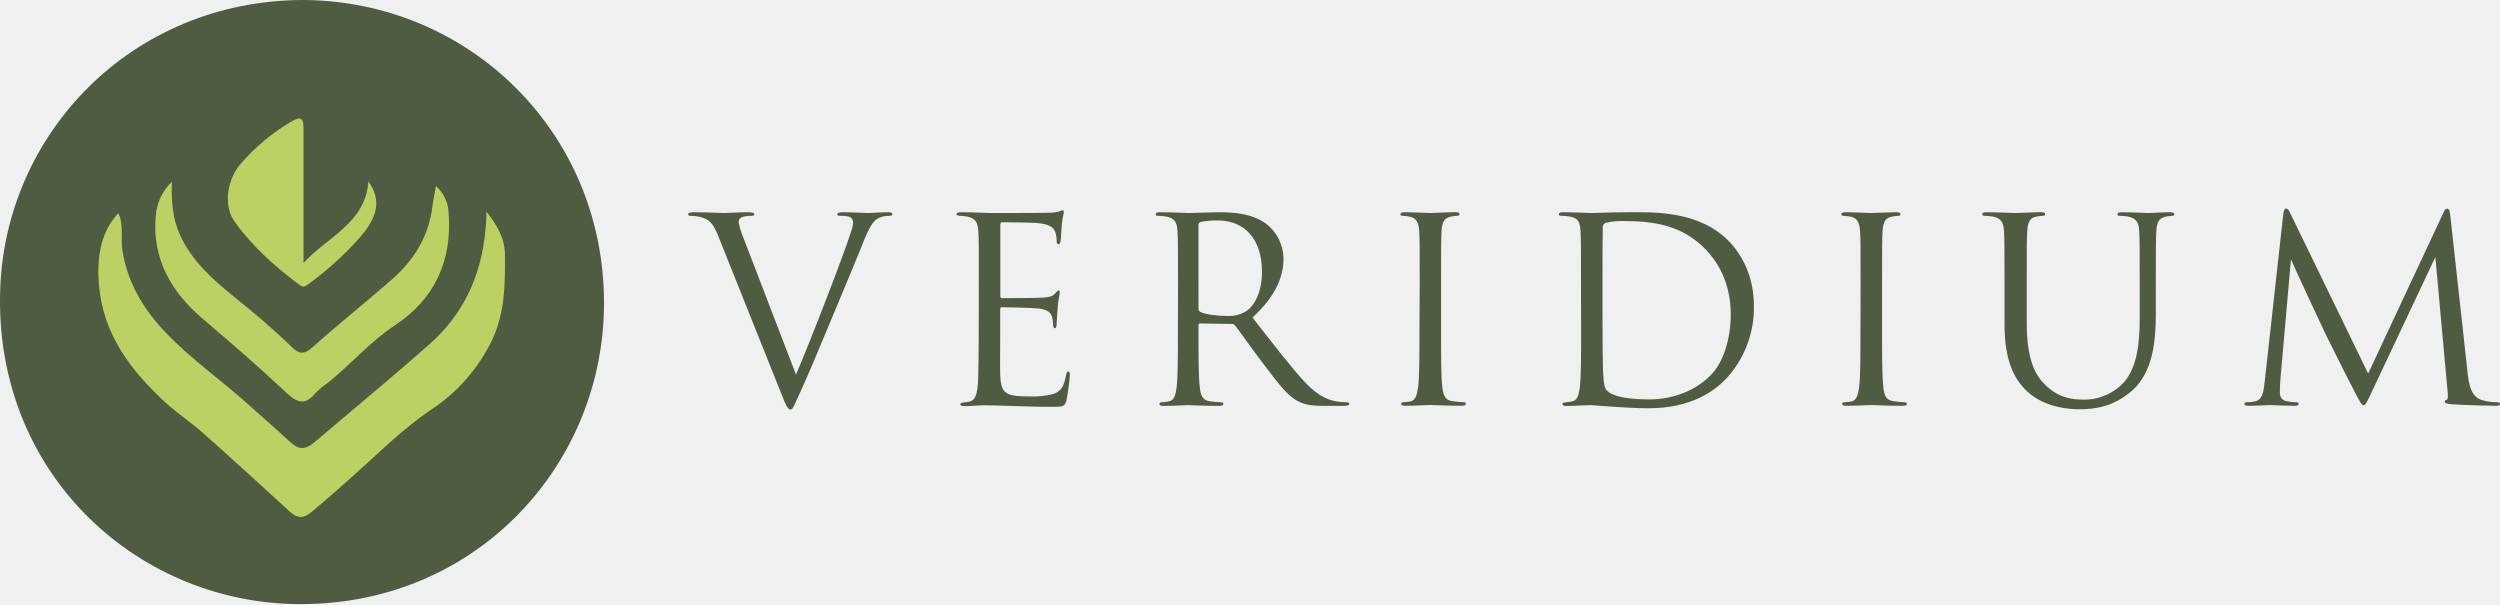
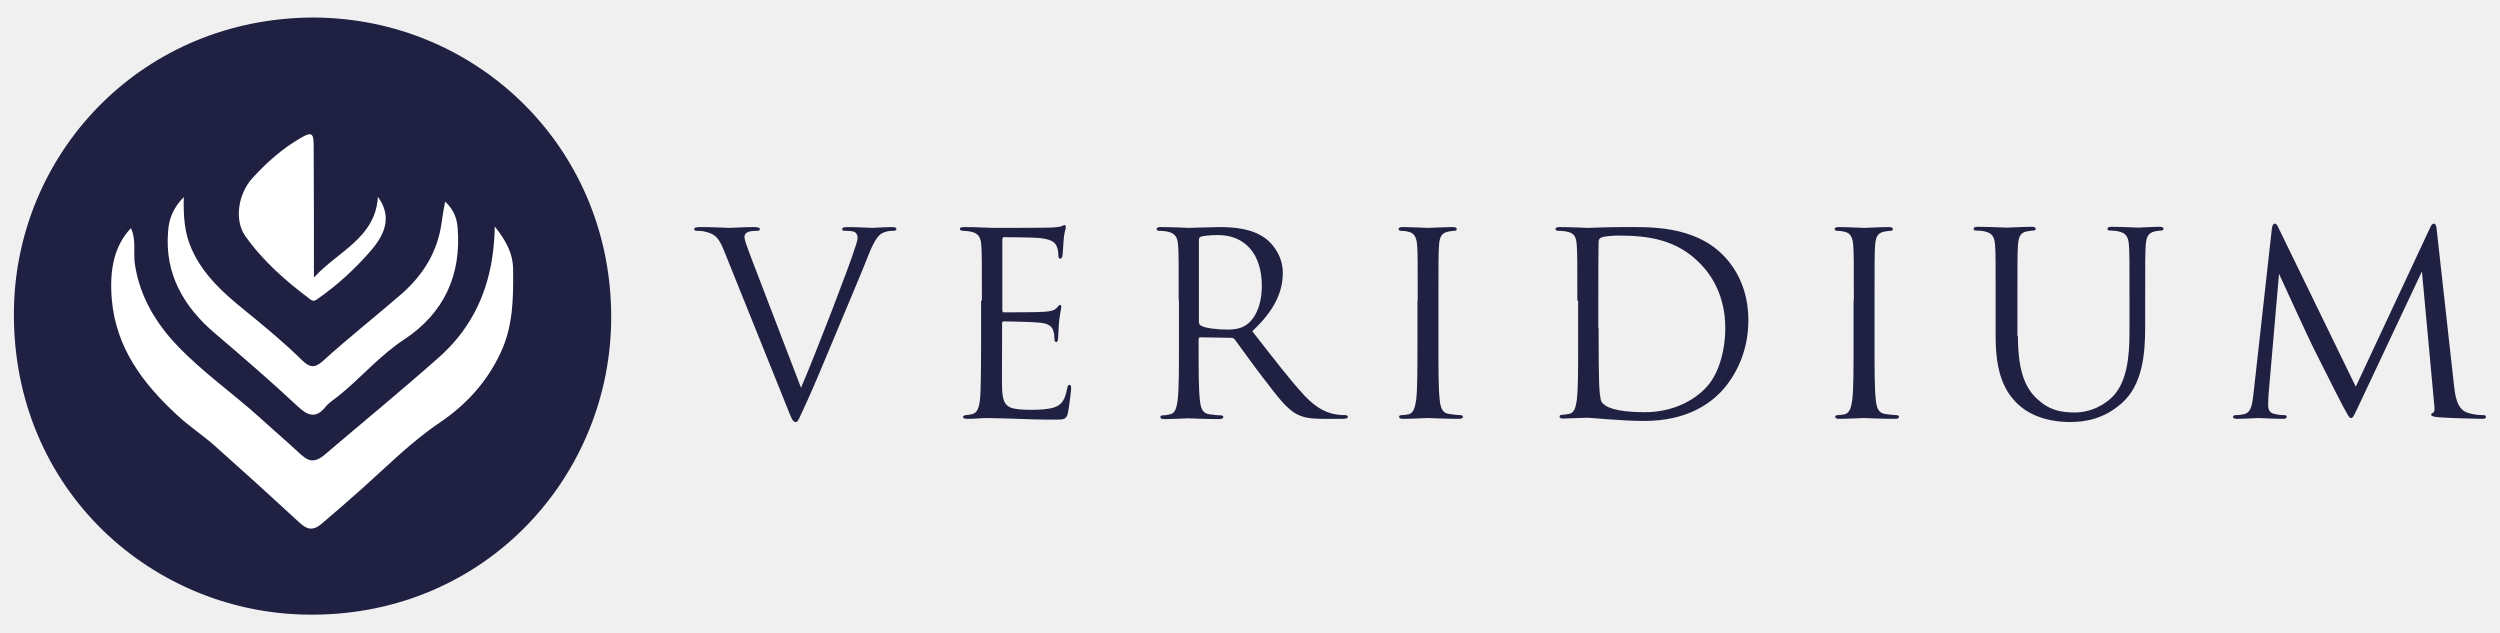
- <svg xmlns="http://www.w3.org/2000/svg" id="f50bce86-4235-42df-83ae-c1480b69c6bb" data-name="Layer 1" viewBox="0 0 930.77 224.91">
-   <g id="3f949037-2746-40ff-8166-28ecc0e34d01" data-name="green">
-     <path d="M112.43,0c62.36.06,113.81,50.06,112.42,115.36-1.26,59.35-49.17,111.06-115.71,109.52C50.27,223.51-2.2,175.9.07,107.83,2,49.6,49,.38,112.43,0Z" transform="translate(0)" style="fill:#505c41" />
-     <path d="M267.49,88.08c-2.1-5.34-3.53-6.39-6.87-7.34a15.2,15.2,0,0,0-3.62-.38c-.57,0-.76-.29-.76-.67,0-.57.95-.67,2.48-.67,4.57,0,9.72.29,10.86.29s5.06-.29,8.68-.29c1.71,0,2.57.19,2.57.67s-.28.67-.95.67a11.09,11.09,0,0,0-3.62.47A1.91,1.91,0,0,0,275,82.74a28.39,28.39,0,0,0,1.9,6.1l19.45,50.62c5.53-12.78,18.3-46,20.4-52.91a13.65,13.65,0,0,0,.86-3.62,2.35,2.35,0,0,0-1.24-2.19,12,12,0,0,0-3.63-.38c-.57,0-1-.1-1-.58s.57-.76,2.09-.76c3.82,0,8.2.29,9.34.29.58,0,4.68-.29,7.44-.29,1.05,0,1.62.19,1.62.67s-.38.67-1.14.67a8.64,8.64,0,0,0-4.58,1.14c-1.24.86-2.67,2.48-5.24,9-1,2.67-5.82,14.11-10.68,25.83-5.81,13.92-10.1,24.21-12.29,28.88-2.67,5.72-3,7.25-4,7.25s-1.62-1.33-3.43-5.91Z" transform="translate(0)" style="fill:#505c41" />
-     <path d="M364.43,106.67c0-14.87,0-17.54-.19-20.59-.19-3.25-1-4.77-4.1-5.44a21.48,21.48,0,0,0-2.77-.28c-.66-.1-1.24-.19-1.24-.58,0-.57.48-.76,1.53-.76,2.19,0,4.76,0,10.77.29.67,0,19.64,0,21.83-.1a15.46,15.46,0,0,0,4.38-.57,2.3,2.3,0,0,1,1.05-.38c.29,0,.38.38.38.86a39.9,39.9,0,0,0-.76,4.48c-.09,1.43-.19,3.24-.38,5.72-.1,1-.38,1.62-.76,1.62-.57,0-.77-.48-.77-1.24a9.63,9.63,0,0,0-.47-3.15c-.67-2.19-2.67-3.14-6.87-3.52-1.62-.2-12-.29-13.05-.29-.39,0-.58.29-.58,1V110c0,.67.1,1,.58,1,1.24,0,13,0,15.15-.19,2.58-.19,3.81-.47,4.77-1.62.47-.57.76-1,1.14-1s.48.19.48.76-.48,2.2-.76,5.34-.29,5.15-.39,6.48c-.09,1-.28,1.43-.66,1.43-.57,0-.67-.76-.67-1.52a9,9,0,0,0-.38-2.67c-.38-1.43-1.53-2.77-5-3.15-2.57-.28-12-.47-13.63-.47a.6.6,0,0,0-.67.52.66.66,0,0,0,0,.14v8.39c0,3.24-.09,14.3,0,16.3.19,3.91.77,6,3.15,7,1.62.67,4.19.86,7.91.86a31.36,31.36,0,0,0,8.58-.86c3.05-1,4.1-3,4.86-7,.19-1.05.38-1.43.86-1.43s.57.76.57,1.43a92.75,92.75,0,0,1-1.24,9.24c-.66,2.48-1.43,2.48-5.15,2.48-7.05,0-10.19-.19-13.91-.28s-8.2-.29-11.92-.29c-2.29,0-4.57.38-7.05.29-1,0-1.53-.2-1.53-.77,0-.28.48-.47,1.05-.57a12.4,12.4,0,0,0,2.19-.29c2-.47,3.25-1.81,3.44-9,.09-3.71.19-8.57.19-17.06Z" transform="translate(0)" style="fill:#505c41" />
-     <path d="M438.59,106.67c0-14.87,0-17.54-.2-20.59-.19-3.25-.95-4.77-4.09-5.44a17.69,17.69,0,0,0-3.25-.28c-.38,0-.76-.19-.76-.58,0-.57.48-.76,1.53-.76,4.29,0,10.29.29,10.77.29,1.05,0,8.29-.29,11.25-.29,6,0,12.39.57,17.44,4.2a16.66,16.66,0,0,1,6.58,13c0,7-3,14.11-11.54,22,7.82,10,14.3,18.49,19.83,24.4,5.15,5.43,9.25,6.48,11.63,6.86a22,22,0,0,0,3.72.29c.47,0,.86.29.86.57,0,.57-.58.77-2.29.77H493.3c-5.34,0-7.72-.48-10.2-1.82-4.1-2.19-7.43-6.86-12.87-14-4-5.24-8.48-11.63-10.39-14.11a1.56,1.56,0,0,0-1.24-.57l-11.72-.19c-.48,0-.67.29-.67.76v2.29c0,9.15,0,16.68.48,20.69.28,2.76.85,4.86,3.71,5.24a40.93,40.93,0,0,0,4.29.38c.58,0,.77.29.77.57,0,.48-.48.77-1.53.77-5.24,0-11.25-.29-11.72-.29-.1,0-6.1.29-9,.29-1,0-1.53-.2-1.53-.77,0-.28.19-.57.76-.57a14.56,14.56,0,0,0,2.86-.38c1.91-.38,2.39-2.48,2.77-5.24.48-4,.48-11.54.48-20.69Zm7.62,8.29a1.25,1.25,0,0,0,.67,1.14c1.43.86,5.81,1.53,10,1.53a12.4,12.4,0,0,0,7.15-1.81c3.33-2.29,5.81-7.44,5.81-14.68,0-11.92-6.29-19.07-16.49-19.07a29.8,29.8,0,0,0-6.39.57,1.15,1.15,0,0,0-.76,1.15Z" transform="translate(0)" style="fill:#505c41" />
-     <path d="M528.57,106.67c0-14.87,0-17.54-.19-20.59-.19-3.25-1.15-4.87-3.25-5.34a12.15,12.15,0,0,0-3-.38c-.38,0-.76-.19-.76-.58,0-.57.47-.76,1.52-.76,3.15,0,9.15.29,9.63.29S539,79,541.86,79c1,0,1.53.19,1.53.76,0,.39-.38.58-.77.58a14.59,14.59,0,0,0-2.38.28c-2.57.48-3.33,2.1-3.53,5.44-.19,3-.19,5.72-.19,20.59v16.77c0,9.15,0,16.68.48,20.69.29,2.76.86,4.86,3.72,5.24,1.33.19,3.33.38,3.91.38.85,0,1.14.29,1.14.57,0,.48-.38.77-1.43.77-5.24,0-11.34-.29-11.82-.29s-6.48.29-9.34.29c-1,0-1.53-.2-1.53-.77,0-.28.19-.57,1-.57a13.87,13.87,0,0,0,2.48-.29c1.91-.38,2.48-2.57,2.86-5.33.48-4,.48-11.54.48-20.69Z" transform="translate(0)" style="fill:#505c41" />
-     <path d="M588.62,106.67c0-14.87,0-17.54-.19-20.59-.19-3.25-.67-4.77-3.82-5.44a17.58,17.58,0,0,0-3.24-.28c-.66,0-1-.19-1-.58,0-.57.48-.76,1.53-.76,4.29,0,10.29.29,10.77.29,1.14,0,7.15-.29,12.87-.29,9.44,0,26.88-.86,38.22,10.87,4.77,5,9.25,12.87,9.25,24.21A39,39,0,0,1,642.66,141c-4.09,4.29-12.67,11-28.88,11-4.1,0-9.15-.28-13.25-.57s-7.43-.57-7.91-.57c-.19,0-1.81,0-3.81.09s-4.1.2-5.53.2c-1,0-1.53-.2-1.53-.77,0-.28.19-.57,1-.57a21.72,21.72,0,0,0,2.67-.38c1.9-.38,2.38-2.48,2.76-5.24.48-4,.48-11.54.48-20.69Zm8,10.29c0,10.1.1,18.87.19,20.68.1,2.39.29,6.2,1.05,7.25,1.24,1.81,5,3.81,16.21,3.81,8.86,0,17.06-3.24,22.68-8.86,5-4.86,7.63-14,7.63-22.78,0-12.11-5.24-19.93-9.15-24-9-9.43-19.83-10.77-31.17-10.77a25.34,25.34,0,0,0-6.2.67,1.71,1.71,0,0,0-1.14,1.91c-.1,3.24-.1,13-.1,20.3Z" transform="translate(0)" style="fill:#505c41" />
-     <path d="M692.71,106.67c0-14.87,0-17.54-.2-20.59-.19-3.25-1.14-4.87-3.24-5.34a12.17,12.17,0,0,0-2.95-.38c-.38,0-.76-.19-.76-.58,0-.57.47-.76,1.52-.76,3.15,0,9.15.29,9.63.29s6.48-.29,9.34-.29c1.05,0,1.53.19,1.53.76,0,.39-.39.58-.77.58a14.59,14.59,0,0,0-2.38.28c-2.57.48-3.34,2.1-3.53,5.44-.19,3-.19,5.72-.19,20.59v16.77c0,9.15,0,16.68.48,20.69.28,2.76.86,4.86,3.72,5.24,1.33.19,3.33.38,3.9.38.86,0,1.15.29,1.15.57,0,.48-.38.77-1.43.77-5.24,0-11.34-.29-11.82-.29s-6.48.29-9.34.29c-1,0-1.53-.2-1.53-.77,0-.28.19-.57,1-.57a13.87,13.87,0,0,0,2.48-.29c1.91-.38,2.48-2.57,2.86-5.33.48-4,.48-11.54.48-20.69Z" transform="translate(0)" style="fill:#505c41" />
-     <path d="M754.57,120c0,13.73,3,19.64,7.15,23.54,4.67,4.39,9,5.25,14.39,5.25a20,20,0,0,0,15-6.87c4.38-5.43,5.52-13.53,5.52-23.35v-11.9c0-14.87,0-17.54-.19-20.59-.19-3.25-1-4.77-4.1-5.44a17.58,17.58,0,0,0-3.24-.28c-.38,0-.76-.19-.76-.58,0-.57.48-.76,1.53-.76,4.29,0,9.53.29,10.1.29s5.15-.29,8-.29c1,0,1.52.19,1.52.76,0,.39-.38.58-.76.58a14.59,14.59,0,0,0-2.38.28c-2.58.57-3.34,2.1-3.53,5.44-.19,3-.19,5.72-.19,20.59v10.19c0,10.3-1.15,21.74-8.77,28.51-6.86,6.1-14,7-19.64,7-3.24,0-12.86-.38-19.63-6.77-4.67-4.48-8.3-11.15-8.3-25.07V106.67c0-14.87,0-17.54-.19-20.59-.19-3.25-1-4.77-4.1-5.44a17.58,17.58,0,0,0-3.24-.28c-.38,0-.76-.19-.76-.58,0-.57.48-.76,1.53-.76,4.29,0,10.1.29,11,.29S757,79,759.91,79c1,0,1.52.19,1.52.76,0,.39-.38.58-.76.58a14.59,14.59,0,0,0-2.38.28c-2.58.38-3.34,2.1-3.53,5.44-.19,3-.19,5.72-.19,20.59Z" transform="translate(0)" style="fill:#505c41" />
-     <path d="M918.71,138.79c.38,3.43,1,8.77,5.15,10.1a18.8,18.8,0,0,0,5.91.86c.47,0,1,.1,1,.57s-.28.77-1.43.77c-2.09,0-13-.29-16.49-.58-2.19-.19-2.66-.47-2.66-.95s.19-.48.66-.67c.67-.28.57-1.71.38-3.43L906.7,95.7l-23.64,50.14c-2,4.2-2.29,5-3.15,5-.66,0-1.14-1-2.95-4.38-2.48-4.67-10.68-21.16-11.15-22.12C865,122.68,854,99.13,852.94,96.56L849,141.46c-.1,1.52-.19,2.86-.19,4.48,0,2.38,1.14,3.14,2.57,3.43a14.66,14.66,0,0,0,3.43.38c.58,0,1,.19,1,.48,0,.66-.48.86-1.43.86-3.53,0-8.39-.29-9.15-.29s-5.44.29-8,.29c-1,0-1.62-.1-1.62-.77,0-.38.48-.57.95-.57a12,12,0,0,0,2.86-.29c3.15-.57,3.34-4,3.81-7.91l6.87-62c.09-1,.47-1.9,1-1.9s1,.38,1.43,1.43l29.16,60,28-59.86c.38-.86.76-1.52,1.43-1.52s1,.76,1.14,2.57Z" transform="translate(0)" style="fill:#505c41" />
+ <svg xmlns="http://www.w3.org/2000/svg" version="1.1" id="Layer_1" x="0px" y="0px" viewBox="0 0 941.3 238" style="enable-background:new 0 0 941.3 238;" xml:space="preserve">
+   <style type="text/css">
+ 	.st0{fill:#202142;}
+ 	.st1{fill:#FFFFFF;}
+ </style>
+   <g>
+     <g>
+       <path class="st0" d="M117.7,6.6C180,6.6,231.5,56.6,230.1,121.9c-1.3,59.3-49.2,111.1-115.7,109.5c-58.9-1.4-111.3-49-109.1-117    C7.3,56.2,54.2,6.9,117.7,6.6z" />
+       <path class="st1" d="M49.3,85.9c2.1,4.5,0.8,9.2,1.5,13.7c1.9,12.2,7.9,22.1,16.1,30.7c9.5,9.9,20.8,17.8,31,27    c4.9,4.5,10,8.8,14.8,13.3c3.2,3,5.5,4.1,9.8,0.4c14.2-12.1,28.7-24,42.7-36.4c11.1-9.8,17.6-22.1,20-36.7c0.6-3.9,1-7.7,1.1-12.6    c4.3,5.4,6.9,10.2,6.9,16.4c0.1,10.6,0,21.1-4.7,31.1c-5.1,11-13.1,19.7-22.9,26.3c-10.7,7.2-19.7,16.3-29.2,24.8    c-5.1,4.5-10.2,9-15.4,13.4c-3.1,2.6-5.4,2.1-8.1-0.4c-10.6-9.8-21.3-19.5-32.1-29.1c-4.6-4.1-9.8-7.4-14.2-11.6    c-12.8-11.8-22.9-25.2-24.5-43.4C41.1,101.2,43.2,92.3,49.3,85.9z" />
+       <path class="st1" d="M69.2,74.2c-0.2,7.6,0.3,13.8,3.1,19.9c4.4,9.6,11.9,16.3,19.8,22.7c7.5,6.1,14.9,12.2,21.7,18.9    c2.7,2.6,4.6,3.1,7.8,0.2c9.7-8.8,20-16.9,29.9-25.5c8-7.1,13.4-15.9,14.8-26.8c0.3-2.4,0.8-4.9,1.3-7.7c3,2.8,4.4,6,4.7,9.7    c1.5,17.9-5.1,32.3-20.1,42.2c-9.3,6.1-16.4,14.6-24.9,21.4c-1.7,1.3-3.6,2.5-4.9,4.2c-3.7,4.5-6.9,2.8-10.3-0.4    c-10.2-9.5-20.7-18.6-31.3-27.6c-11.5-9.8-18.9-22.2-17.5-38.3C63.6,82.5,65.1,78.4,69.2,74.2z" />
+       <path class="st1" d="M118.2,104.5c9.1-10,23.1-14.8,24.1-30.4c4.7,6.6,3.9,13-3.3,21c-5.7,6.5-12.1,12.3-19.2,17.3    c-1,0.7-1.7,1.3-3,0.3c-9.2-6.9-17.8-14.4-24.5-23.9c-4.1-5.9-2.7-15.7,2.7-21.7c5.4-5.9,11.3-11.2,18.3-15.2    c3.9-2.3,4.8-1.8,4.8,2.6C118.2,70.9,118.2,87.2,118.2,104.5z" />
+     </g>
+     <g>
+       <path class="st0" d="M272.7,94.6c-2.1-5.3-3.5-6.4-6.9-7.3c-1.4-0.4-3.1-0.4-3.6-0.4c-0.6,0-0.8-0.3-0.8-0.7c0-0.6,1-0.7,2.5-0.7    c4.6,0,9.7,0.3,10.9,0.3c1,0,5.1-0.3,8.7-0.3c1.7,0,2.6,0.2,2.6,0.7s-0.3,0.7-1,0.7c-1,0-2.8,0.1-3.6,0.5c-1,0.5-1.2,1.2-1.2,1.9    c0,0.9,0.9,3.4,1.9,6.1l19.4,50.6c5.5-12.8,18.3-46,20.4-52.9c0.5-1.4,0.9-2.8,0.9-3.6c0-0.8-0.3-1.7-1.2-2.2    c-1.1-0.4-2.6-0.4-3.6-0.4c-0.6,0-1-0.1-1-0.6c0-0.6,0.6-0.8,2.1-0.8c3.8,0,8.2,0.3,9.3,0.3c0.6,0,4.7-0.3,7.4-0.3    c1,0,1.6,0.2,1.6,0.7s-0.4,0.7-1.1,0.7c-0.7,0-2.8,0-4.6,1.1c-1.2,0.9-2.7,2.5-5.2,9c-1,2.7-5.8,14.1-10.7,25.8    c-5.8,13.9-10.1,24.2-12.3,28.9c-2.7,5.7-3,7.2-4,7.2c-1.1,0-1.6-1.3-3.4-5.9L272.7,94.6z" />
+       <path class="st0" d="M369.7,113.2c0-14.9,0-17.5-0.2-20.6c-0.2-3.2-1-4.8-4.1-5.4c-0.7-0.2-1.9-0.2-2.8-0.3    c-0.7-0.1-1.2-0.2-1.2-0.6c0-0.6,0.5-0.8,1.5-0.8c2.2,0,4.8,0,10.8,0.3c0.7,0,19.6,0,21.8-0.1c2.1-0.1,3.8-0.3,4.4-0.6    c0.6-0.3,0.8-0.4,1-0.4s0.4,0.4,0.4,0.9c0,0.7-0.6,1.8-0.8,4.5c-0.1,1.4-0.2,3.2-0.4,5.7c-0.1,1-0.4,1.6-0.8,1.6    c-0.6,0-0.8-0.5-0.8-1.2c0-1.2-0.2-2.4-0.5-3.1c-0.7-2.2-2.7-3.1-6.9-3.5c-1.6-0.2-12-0.3-13.1-0.3c-0.4,0-0.6,0.3-0.6,1v26.3    c0,0.7,0.1,1,0.6,1c1.2,0,13,0,15.2-0.2c2.6-0.2,3.8-0.5,4.8-1.6c0.5-0.6,0.8-1,1.1-1c0.3,0,0.5,0.2,0.5,0.8s-0.5,2.2-0.8,5.3    c-0.3,3-0.3,5.1-0.4,6.5c-0.1,1-0.3,1.4-0.7,1.4c-0.6,0-0.7-0.8-0.7-1.5c0-0.9-0.1-1.8-0.4-2.7c-0.4-1.4-1.5-2.8-5-3.1    c-2.6-0.3-12-0.5-13.6-0.5c-0.5,0-0.7,0.3-0.7,0.7v8.4c0,3.2-0.1,14.3,0,16.3c0.2,3.9,0.8,6,3.1,7c1.6,0.7,4.2,0.9,7.9,0.9    c2.9,0,6-0.1,8.6-0.9c3-1,4.1-3,4.9-7.1c0.2-1,0.4-1.4,0.9-1.4c0.6,0,0.6,0.8,0.6,1.4c0,0.8-0.8,7.2-1.2,9.2    c-0.7,2.5-1.4,2.5-5.1,2.5c-7.1,0-10.2-0.2-13.9-0.3c-3.8-0.1-8.2-0.3-11.9-0.3c-2.3,0-4.6,0.4-7.1,0.3c-1,0-1.5-0.2-1.5-0.8    c0-0.3,0.5-0.5,1-0.6c1-0.1,1.5-0.1,2.2-0.3c2-0.5,3.2-1.8,3.4-9c0.1-3.7,0.2-8.6,0.2-17.1V113.2z" />
+       <path class="st0" d="M443.8,113.2c0-14.9,0-17.5-0.2-20.6c-0.2-3.2-1-4.8-4.1-5.4c-0.8-0.2-2.4-0.3-3.2-0.3    c-0.4,0-0.8-0.2-0.8-0.6c0-0.6,0.5-0.8,1.5-0.8c4.3,0,10.3,0.3,10.8,0.3c1,0,8.3-0.3,11.2-0.3c6,0,12.4,0.6,17.4,4.2    c2.4,1.7,6.6,6.4,6.6,13c0,7.1-3,14.1-11.5,22c7.8,10,14.3,18.5,19.8,24.4c5.1,5.4,9.2,6.5,11.6,6.9c1.8,0.3,3.1,0.3,3.7,0.3    c0.5,0,0.9,0.3,0.9,0.6c0,0.6-0.6,0.8-2.3,0.8h-6.8c-5.3,0-7.7-0.5-10.2-1.8c-4.1-2.2-7.4-6.9-12.9-14c-4-5.2-8.5-11.6-10.4-14.1    c-0.4-0.4-0.7-0.6-1.2-0.6l-11.7-0.2c-0.5,0-0.7,0.3-0.7,0.8v2.3c0,9.2,0,16.7,0.5,20.7c0.3,2.8,0.9,4.9,3.7,5.2    c1.3,0.2,3.4,0.4,4.3,0.4c0.6,0,0.8,0.3,0.8,0.6c0,0.5-0.5,0.8-1.5,0.8c-5.2,0-11.2-0.3-11.7-0.3c-0.1,0-6.1,0.3-9,0.3    c-1,0-1.5-0.2-1.5-0.8c0-0.3,0.2-0.6,0.8-0.6c0.9,0,2-0.2,2.9-0.4c1.9-0.4,2.4-2.5,2.8-5.2c0.5-4,0.5-11.5,0.5-20.7V113.2z     M451.5,121.5c0,0.5,0.2,0.9,0.7,1.1c1.4,0.9,5.8,1.5,10,1.5c2.3,0,5-0.3,7.1-1.8c3.3-2.3,5.8-7.4,5.8-14.7    c0-11.9-6.3-19.1-16.5-19.1c-2.9,0-5.4,0.3-6.4,0.6c-0.5,0.2-0.8,0.6-0.8,1.1V121.5z" />
+       <path class="st0" d="M533.8,113.2c0-14.9,0-17.5-0.2-20.6c-0.2-3.2-1.1-4.9-3.2-5.3c-1-0.3-2.3-0.4-3-0.4c-0.4,0-0.8-0.2-0.8-0.6    c0-0.6,0.5-0.8,1.5-0.8c3.1,0,9.2,0.3,9.6,0.3s6.5-0.3,9.3-0.3c1,0,1.5,0.2,1.5,0.8c0,0.4-0.4,0.6-0.8,0.6c-0.7,0-1.2,0.1-2.4,0.3    c-2.6,0.5-3.3,2.1-3.5,5.4c-0.2,3.1-0.2,5.7-0.2,20.6V130c0,9.2,0,16.7,0.5,20.7c0.3,2.8,0.9,4.9,3.7,5.2c1.3,0.2,3.3,0.4,3.9,0.4    c0.9,0,1.1,0.3,1.1,0.6c0,0.5-0.4,0.8-1.4,0.8c-5.2,0-11.3-0.3-11.8-0.3s-6.5,0.3-9.3,0.3c-1,0-1.5-0.2-1.5-0.8    c0-0.3,0.2-0.6,1-0.6c0.6,0,1.6-0.1,2.5-0.3c1.9-0.4,2.5-2.6,2.9-5.3c0.5-4,0.5-11.5,0.5-20.7V113.2z" />
+       <path class="st0" d="M593.9,113.2c0-14.9,0-17.5-0.2-20.6c-0.2-3.2-0.7-4.8-3.8-5.4c-0.8-0.2-2.4-0.3-3.2-0.3c-0.7,0-1-0.2-1-0.6    c0-0.6,0.5-0.8,1.5-0.8c4.3,0,10.3,0.3,10.8,0.3c1.1,0,7.1-0.3,12.9-0.3c9.4,0,26.9-0.9,38.2,10.9c4.8,5,9.2,12.9,9.2,24.2    c0,12-5,21.3-10.3,26.9c-4.1,4.3-12.7,11-28.9,11c-4.1,0-9.2-0.3-13.2-0.6c-4.2-0.3-7.4-0.6-7.9-0.6c-0.2,0-1.8,0-3.8,0.1    c-1.9,0-4.1,0.2-5.5,0.2c-1,0-1.5-0.2-1.5-0.8c0-0.3,0.2-0.6,1-0.6c1-0.1,1.8-0.2,2.7-0.4c1.9-0.4,2.4-2.5,2.8-5.2    c0.5-4,0.5-11.5,0.5-20.7V113.2z M601.9,123.5c0,10.1,0.1,18.9,0.2,20.7c0.1,2.4,0.3,6.2,1,7.2c1.2,1.8,5,3.8,16.2,3.8    c8.9,0,17.1-3.2,22.7-8.9c5-4.9,7.6-14,7.6-22.8c0-12.1-5.2-19.9-9.2-24c-9-9.4-19.8-10.8-31.2-10.8c-1.9,0-5.4,0.3-6.2,0.7    c-0.9,0.4-1.1,0.9-1.1,1.9c-0.1,3.2-0.1,13-0.1,20.3V123.5z" />
+       <path class="st0" d="M698,113.2c0-14.9,0-17.5-0.2-20.6c-0.2-3.2-1.1-4.9-3.2-5.3c-1-0.3-2.3-0.4-3-0.4c-0.4,0-0.8-0.2-0.8-0.6    c0-0.6,0.5-0.8,1.5-0.8c3.1,0,9.2,0.3,9.6,0.3s6.5-0.3,9.3-0.3c1,0,1.5,0.2,1.5,0.8c0,0.4-0.4,0.6-0.8,0.6c-0.7,0-1.2,0.1-2.4,0.3    c-2.6,0.5-3.3,2.1-3.5,5.4c-0.2,3.1-0.2,5.7-0.2,20.6V130c0,9.2,0,16.7,0.5,20.7c0.3,2.8,0.9,4.9,3.7,5.2c1.3,0.2,3.3,0.4,3.9,0.4    c0.9,0,1.1,0.3,1.1,0.6c0,0.5-0.4,0.8-1.4,0.8c-5.2,0-11.3-0.3-11.8-0.3s-6.5,0.3-9.3,0.3c-1,0-1.5-0.2-1.5-0.8    c0-0.3,0.2-0.6,1-0.6c0.6,0,1.6-0.1,2.5-0.3c1.9-0.4,2.5-2.6,2.9-5.3c0.5-4,0.5-11.5,0.5-20.7V113.2z" />
+       <path class="st0" d="M759.8,126.6c0,13.7,3,19.6,7.1,23.5c4.7,4.4,9,5.2,14.4,5.2c5.8,0,11.5-2.8,15-6.9    c4.4-5.4,5.5-13.5,5.5-23.4v-11.9c0-14.9,0-17.5-0.2-20.6c-0.2-3.2-1-4.8-4.1-5.4c-0.8-0.2-2.4-0.3-3.2-0.3    c-0.4,0-0.8-0.2-0.8-0.6c0-0.6,0.5-0.8,1.5-0.8c4.3,0,9.5,0.3,10.1,0.3c0.7,0,5.1-0.3,8-0.3c1,0,1.5,0.2,1.5,0.8    c0,0.4-0.4,0.6-0.8,0.6c-0.7,0-1.2,0.1-2.4,0.3c-2.6,0.6-3.3,2.1-3.5,5.4c-0.2,3.1-0.2,5.7-0.2,20.6v10.2    c0,10.3-1.1,21.7-8.8,28.5c-6.9,6.1-14,7.1-19.6,7.1c-3.2,0-12.9-0.4-19.6-6.8c-4.7-4.5-8.3-11.2-8.3-25.1v-13.9    c0-14.9,0-17.5-0.2-20.6c-0.2-3.2-1-4.8-4.1-5.4c-0.8-0.2-2.4-0.3-3.2-0.3c-0.4,0-0.8-0.2-0.8-0.6c0-0.6,0.5-0.8,1.5-0.8    c4.3,0,10.1,0.3,11,0.3c0.9,0,6.6-0.3,9.4-0.3c1,0,1.5,0.2,1.5,0.8c0,0.4-0.4,0.6-0.8,0.6c-0.7,0-1.2,0.1-2.4,0.3    c-2.6,0.4-3.3,2.1-3.5,5.4c-0.2,3.1-0.2,5.7-0.2,20.6V126.6z" />
+       <path class="st0" d="M924,145.3c0.4,3.4,1,8.8,5.1,10.1c2.8,0.9,5,0.9,5.9,0.9c0.5,0,1,0.1,1,0.6c0,0.6-0.3,0.8-1.4,0.8    c-2.1,0-13-0.3-16.5-0.6c-2.2-0.2-2.7-0.5-2.7-1c0-0.4,0.2-0.5,0.7-0.7c0.7-0.3,0.6-1.7,0.4-3.4l-4.6-49.8l-23.6,50.1    c-2,4.2-2.3,5.1-3.1,5.1c-0.7,0-1.1-1-3-4.4c-2.5-4.7-10.7-21.2-11.2-22.1c-0.9-1.7-11.8-25.3-12.9-27.8l-3.9,44.9    c-0.1,1.5-0.2,2.9-0.2,4.5c0,2.4,1.1,3.1,2.6,3.4c1.6,0.4,2.9,0.4,3.4,0.4s1,0.2,1,0.5c0,0.7-0.5,0.9-1.4,0.9    c-3.5,0-8.4-0.3-9.2-0.3c-0.9,0-5.4,0.3-8,0.3c-1,0-1.6-0.1-1.6-0.8c0-0.4,0.5-0.6,1-0.6c0.8,0,1.4,0,2.9-0.3    c3.1-0.6,3.3-4,3.8-7.9l6.9-62c0.1-1,0.5-1.9,1-1.9c0.6,0,1,0.4,1.4,1.4l29.2,60l28-59.9c0.4-0.9,0.8-1.5,1.4-1.5s1,0.8,1.1,2.6    L924,145.3z" />
+     </g>
  </g>
-   <path d="M44.06,79.39c2.12,4.46.81,9.21,1.5,13.71,1.88,12.23,7.89,22.08,16.09,30.68,9.48,9.94,20.84,17.82,31,27,4.92,4.45,10,8.77,14.83,13.28,3.25,3,5.53,4.08,9.81.42,14.23-12.15,28.7-24,42.71-36.43,11.1-9.82,17.57-22.11,20-36.69a82.82,82.82,0,0,0,1.12-12.57C185.37,84.18,188,89,188,95.16c.06,10.64,0,21.14-4.65,31.13a64.5,64.5,0,0,1-22.94,26.3c-10.68,7.22-19.65,16.3-29.16,24.78-5.08,4.53-10.17,9-15.4,13.36-3.14,2.61-5.39,2.11-8.13-.4-10.62-9.76-21.28-19.49-32.07-29.06-4.58-4.06-9.76-7.44-14.24-11.59-12.78-11.82-22.95-25.16-24.54-43.42C35.86,94.65,38,85.76,44.06,79.39Z" transform="translate(0)" style="fill:#bcd164" />
-   <path d="M64,67.67c-.24,7.62.28,13.85,3.06,19.89,4.4,9.58,11.89,16.28,19.76,22.66,7.46,6,14.85,12.19,21.73,18.9,2.66,2.6,4.58,3.1,7.81.18,9.73-8.75,20-16.85,29.86-25.52,8-7.1,13.42-15.9,14.76-26.82.3-2.44.82-4.86,1.31-7.72A14,14,0,0,1,167,79c1.45,17.93-5.07,32.29-20.06,42.19-9.27,6.12-16.37,14.55-24.94,21.37a32,32,0,0,0-4.91,4.17c-3.73,4.5-6.93,2.8-10.33-.39C96.6,136.82,86.1,127.7,75.48,118.69,63.9,108.87,56.52,96.42,58,80.37A19.3,19.3,0,0,1,64,67.67Z" transform="translate(0)" style="fill:#bcd164" />
-   <path d="M113,97.92c9.14-10,23.06-14.84,24.15-30.38,4.73,6.62,3.85,12.95-3.29,21a117.6,117.6,0,0,1-19.17,17.32c-1,.73-1.72,1.3-3,.34-9.23-6.88-17.84-14.45-24.48-23.91-4.14-5.9-2.67-15.74,2.69-21.65a76.65,76.65,0,0,1,18.26-15.21C112,43.18,113,43.62,113,48.07,113,64.34,113,80.61,113,97.92Z" transform="translate(0)" style="fill:#bcd164" />
</svg>
